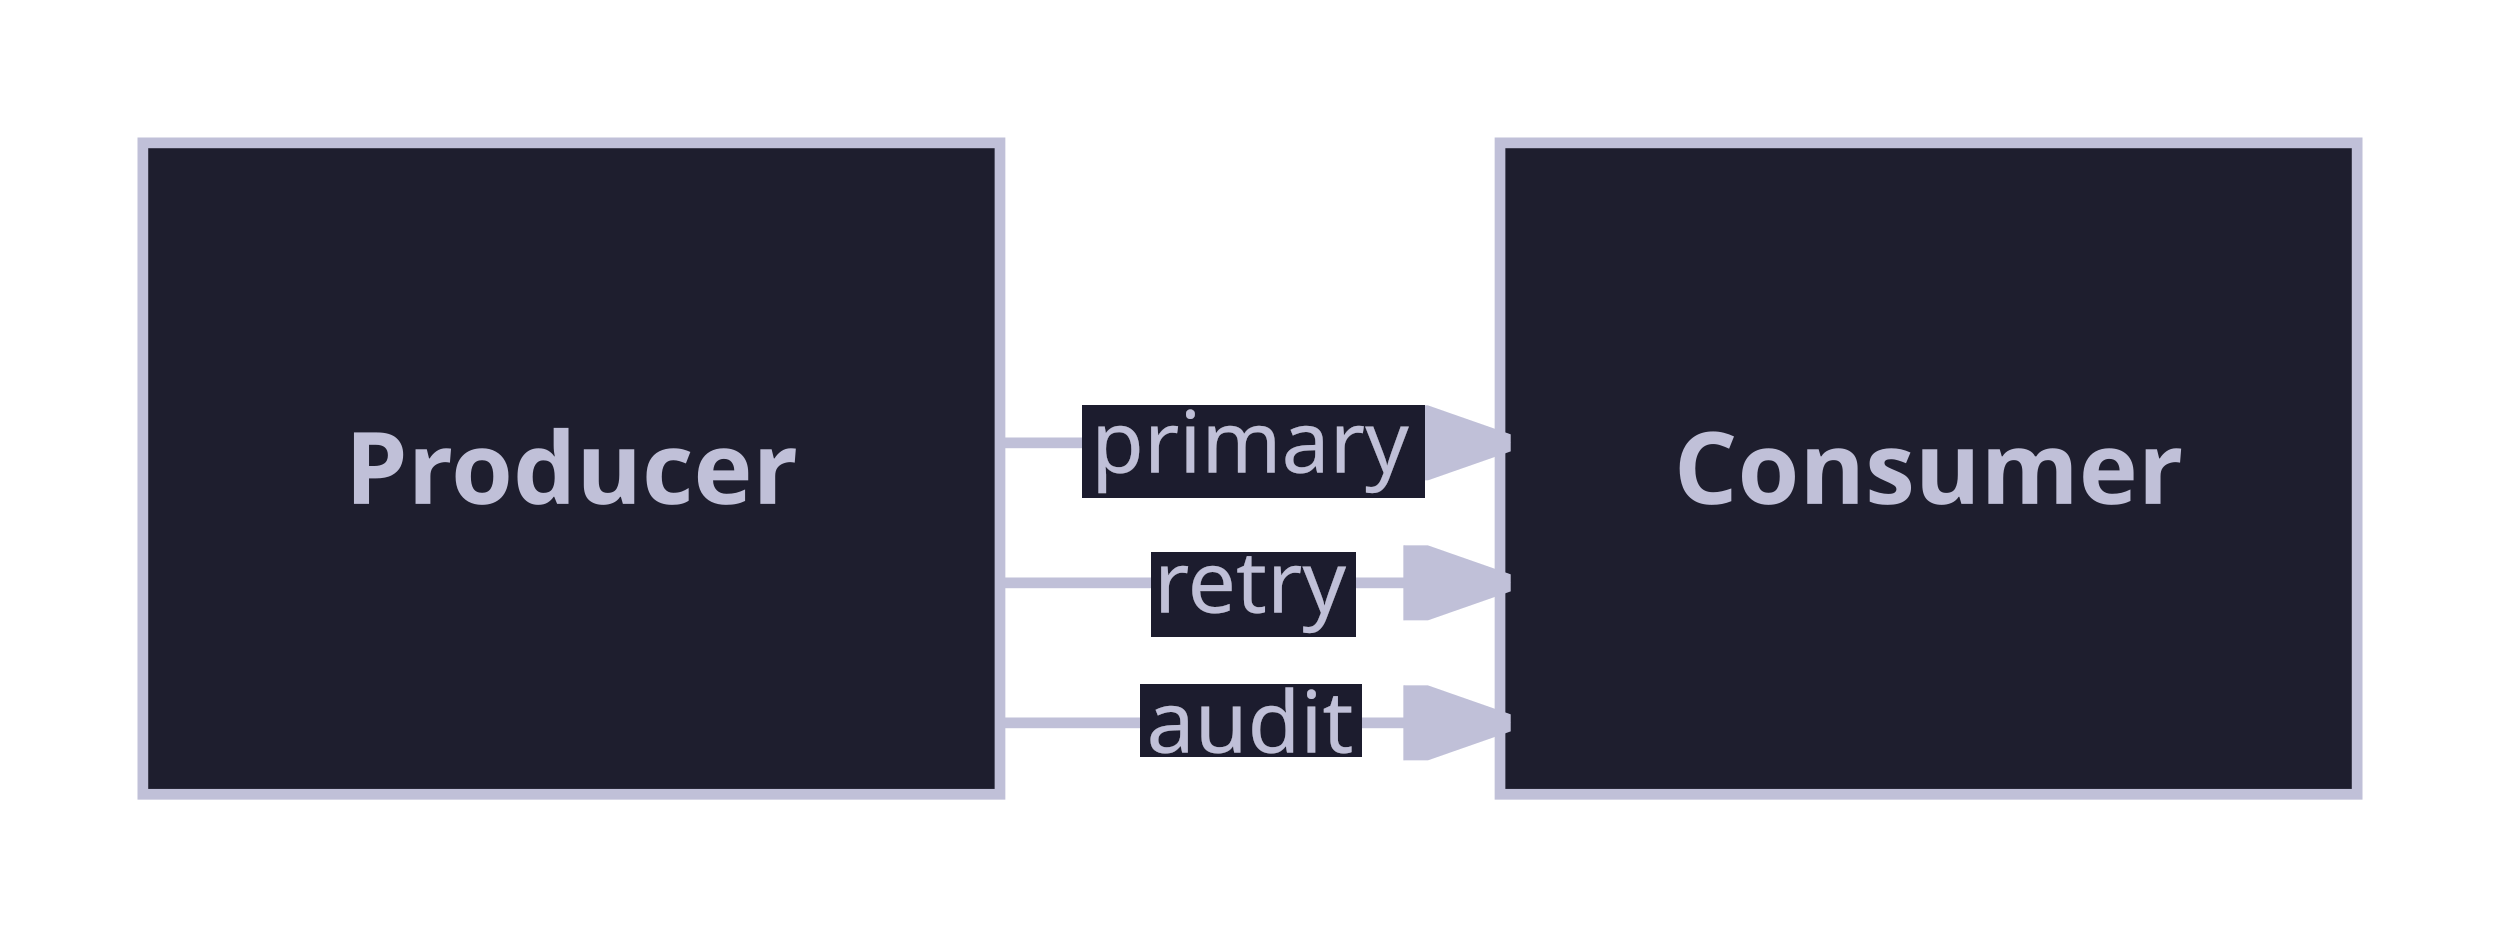
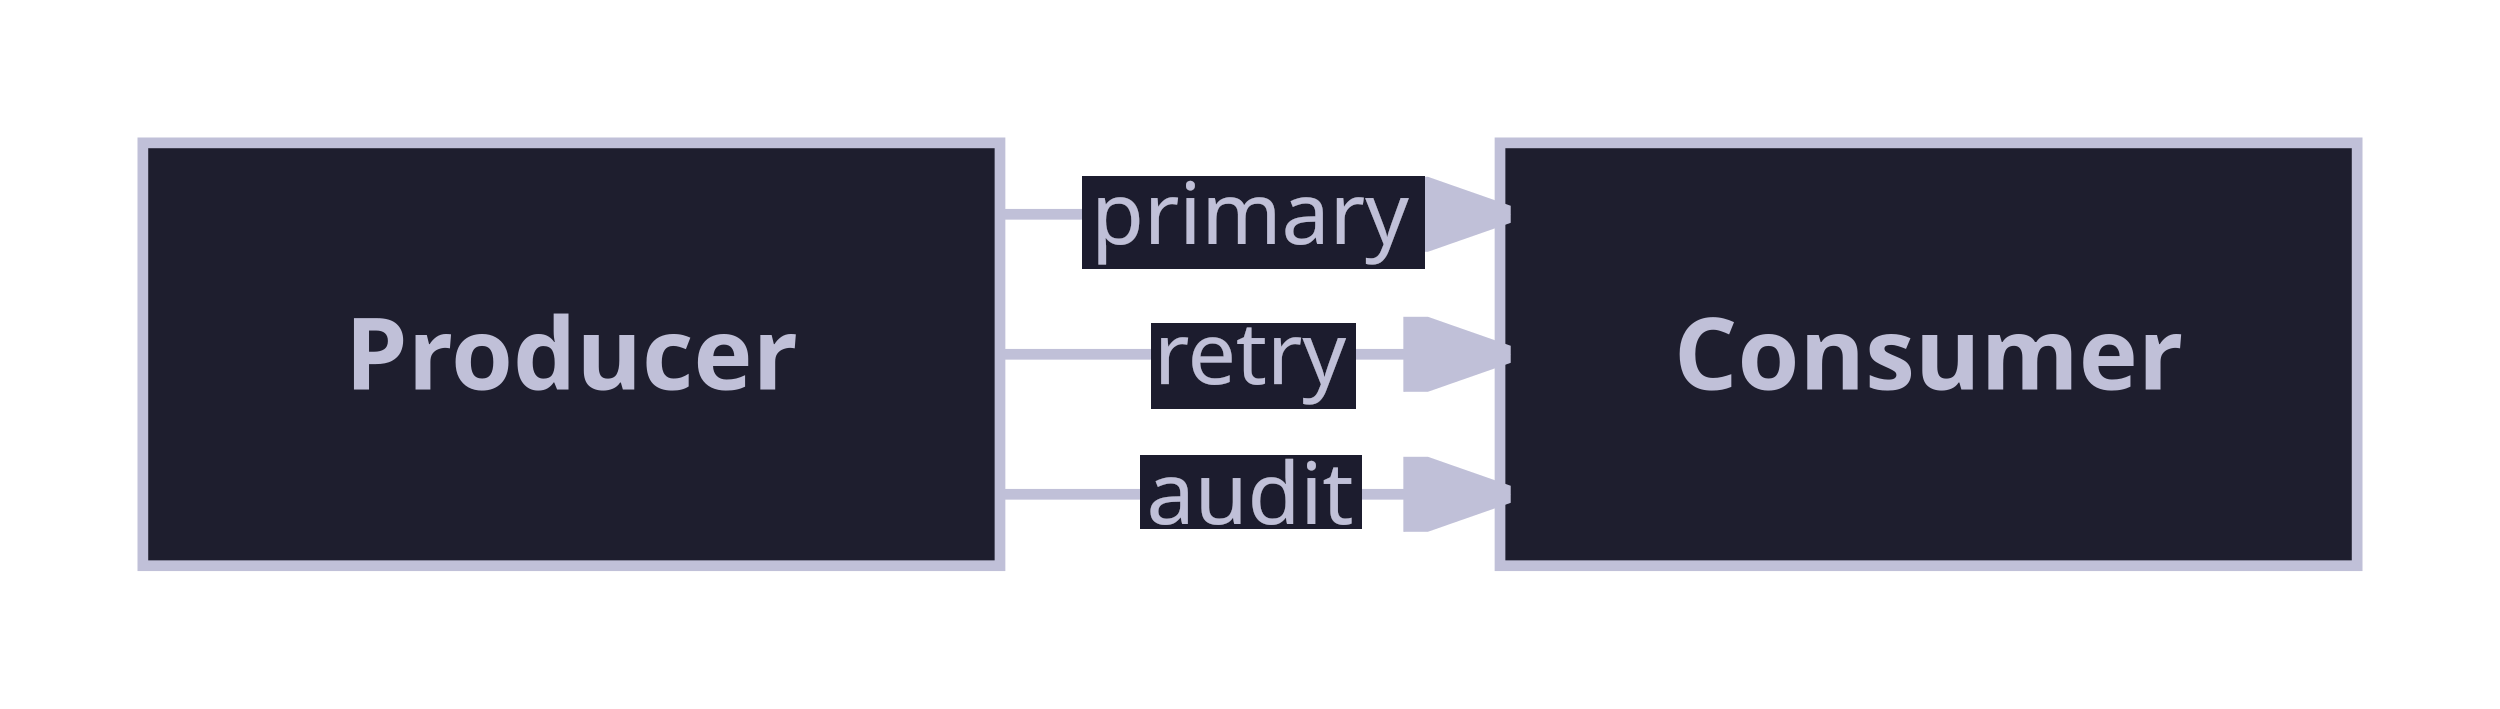
- <svg xmlns="http://www.w3.org/2000/svg" width="350.00" height="131.20" viewBox="0 0 350.00 131.20">
+ <svg xmlns="http://www.w3.org/2000/svg" width="350.00" height="99.20" viewBox="0 0 350.00 99.20">
  <defs>
    <marker id="line-end-open-chevron" markerWidth="10" markerHeight="7" refX="9" refY="3.5" orient="auto">
      <polyline points="0 0, 10 3.5, 0 7" fill="none" stroke="#C0C0D8" stroke-width="1.50" />
    </marker>
    <marker id="line-end-hollow-triangle" markerWidth="10" markerHeight="7" refX="9" refY="3.5" orient="auto">
      <polygon points="0 0, 10 3.5, 0 7" fill="#1E1E2E" stroke="#C0C0D8" stroke-width="1.50" />
    </marker>
    <marker id="line-end-filled-arrow" markerWidth="10" markerHeight="7" refX="9" refY="3.5" orient="auto">
      <polygon points="0 0, 10 3.5, 0 7" fill="#C0C0D8" stroke="#C0C0D8" stroke-width="1.50" />
    </marker>
    <marker id="line-end-hollow-triangle-crossbar" markerWidth="10" markerHeight="7" refX="9" refY="3.5" orient="auto">
      <polygon points="0 0, 10 3.5, 0 7" fill="#1E1E2E" stroke="#C0C0D8" stroke-width="1.50" />
      <line x1="7" y1="0" x2="7" y2="7" stroke="#C0C0D8" stroke-width="1.50" />
    </marker>
    <marker id="line-end-hollow-diamond" markerWidth="14" markerHeight="8" refX="13" refY="4" orient="auto">
      <polygon points="1 4, 7 0, 13 4, 7 8" fill="#1E1E2E" stroke="#C0C0D8" stroke-width="1.50" />
    </marker>
    <marker id="line-end-filled-diamond" markerWidth="14" markerHeight="8" refX="13" refY="4" orient="auto">
      <polygon points="1 4, 7 0, 13 4, 7 8" fill="#C0C0D8" stroke="#C0C0D8" stroke-width="1.50" />
    </marker>
    <marker id="line-end-circle" markerWidth="10" markerHeight="10" refX="9" refY="5" orient="auto">
      <circle cx="5" cy="5" r="4" fill="#1E1E2E" stroke="#C0C0D8" stroke-width="1.50" />
    </marker>
    <marker id="line-end-bar" markerWidth="4" markerHeight="12" refX="2" refY="6" orient="auto">
      <line x1="2" y1="0" x2="2" y2="12" stroke="#C0C0D8" stroke-width="1.50" />
    </marker>
    <filter id="label-bg" x="-0.05" y="-0.05" width="1.1" height="1.1">
      <feFlood flood-color="#1E1E2E" />
      <feComposite in="SourceGraphic" operator="over" />
    </filter>
  </defs>
-   <rect x="20.00" y="20.00" width="120.00" height="91.20" fill="#1E1E2E" stroke="#C0C0D8" stroke-width="1.50" />
-   <text x="80.00" y="65.60" font-family="Noto Sans, sans-serif" font-size="14.00" font-weight="bold" fill="#C0C0D8" text-anchor="middle" dominant-baseline="middle">Producer</text>
-   <rect x="210.00" y="20.00" width="120.00" height="91.20" fill="#1E1E2E" stroke="#C0C0D8" stroke-width="1.50" />
-   <text x="270.00" y="65.60" font-family="Noto Sans, sans-serif" font-size="14.00" font-weight="bold" fill="#C0C0D8" text-anchor="middle" dominant-baseline="middle">Consumer</text>
-   <path d="M 140.00 62.00 L 210.00 62.00" fill="none" stroke="#C0C0D8" stroke-width="1.50" marker-end="url(#line-end-filled-arrow)" />
-   <path d="M 140.00 81.60 L 210.00 81.60" fill="none" stroke="#C0C0D8" stroke-width="1.50" marker-end="url(#line-end-filled-arrow)" />
-   <path d="M 140.00 101.20 L 210.00 101.20" fill="none" stroke="#C0C0D8" stroke-width="1.50" marker-end="url(#line-end-filled-arrow)" />
-   <text x="175.00" y="62.00" font-family="Noto Sans, sans-serif" font-size="12.00" fill="#C0C0D8" text-anchor="middle" dominant-baseline="middle" filter="url(#label-bg)">primary</text>
-   <text x="175.00" y="81.60" font-family="Noto Sans, sans-serif" font-size="12.00" fill="#C0C0D8" text-anchor="middle" dominant-baseline="middle" filter="url(#label-bg)">retry</text>
-   <text x="175.00" y="101.20" font-family="Noto Sans, sans-serif" font-size="12.00" fill="#C0C0D8" text-anchor="middle" dominant-baseline="middle" filter="url(#label-bg)">audit</text>
+   <rect x="20.00" y="20.00" width="120.00" height="59.20" fill="#1E1E2E" stroke="#C0C0D8" stroke-width="1.50" />
+   <text x="80.00" y="49.60" font-family="Noto Sans, sans-serif" font-size="14.00" font-weight="bold" fill="#C0C0D8" text-anchor="middle" dominant-baseline="middle">Producer</text>
+   <rect x="210.00" y="20.00" width="120.00" height="59.20" fill="#1E1E2E" stroke="#C0C0D8" stroke-width="1.50" />
+   <text x="270.00" y="49.60" font-family="Noto Sans, sans-serif" font-size="14.00" font-weight="bold" fill="#C0C0D8" text-anchor="middle" dominant-baseline="middle">Consumer</text>
+   <path d="M 140.00 30.00 L 210.00 30.00" fill="none" stroke="#C0C0D8" stroke-width="1.50" marker-end="url(#line-end-filled-arrow)" />
+   <path d="M 140.00 49.60 L 210.00 49.60" fill="none" stroke="#C0C0D8" stroke-width="1.50" marker-end="url(#line-end-filled-arrow)" />
+   <path d="M 140.00 69.20 L 210.00 69.20" fill="none" stroke="#C0C0D8" stroke-width="1.50" marker-end="url(#line-end-filled-arrow)" />
+   <text x="175.00" y="30.00" font-family="Noto Sans, sans-serif" font-size="12.00" fill="#C0C0D8" text-anchor="middle" dominant-baseline="middle" filter="url(#label-bg)">primary</text>
+   <text x="175.00" y="49.60" font-family="Noto Sans, sans-serif" font-size="12.00" fill="#C0C0D8" text-anchor="middle" dominant-baseline="middle" filter="url(#label-bg)">retry</text>
+   <text x="175.00" y="69.20" font-family="Noto Sans, sans-serif" font-size="12.00" fill="#C0C0D8" text-anchor="middle" dominant-baseline="middle" filter="url(#label-bg)">audit</text>
</svg>
